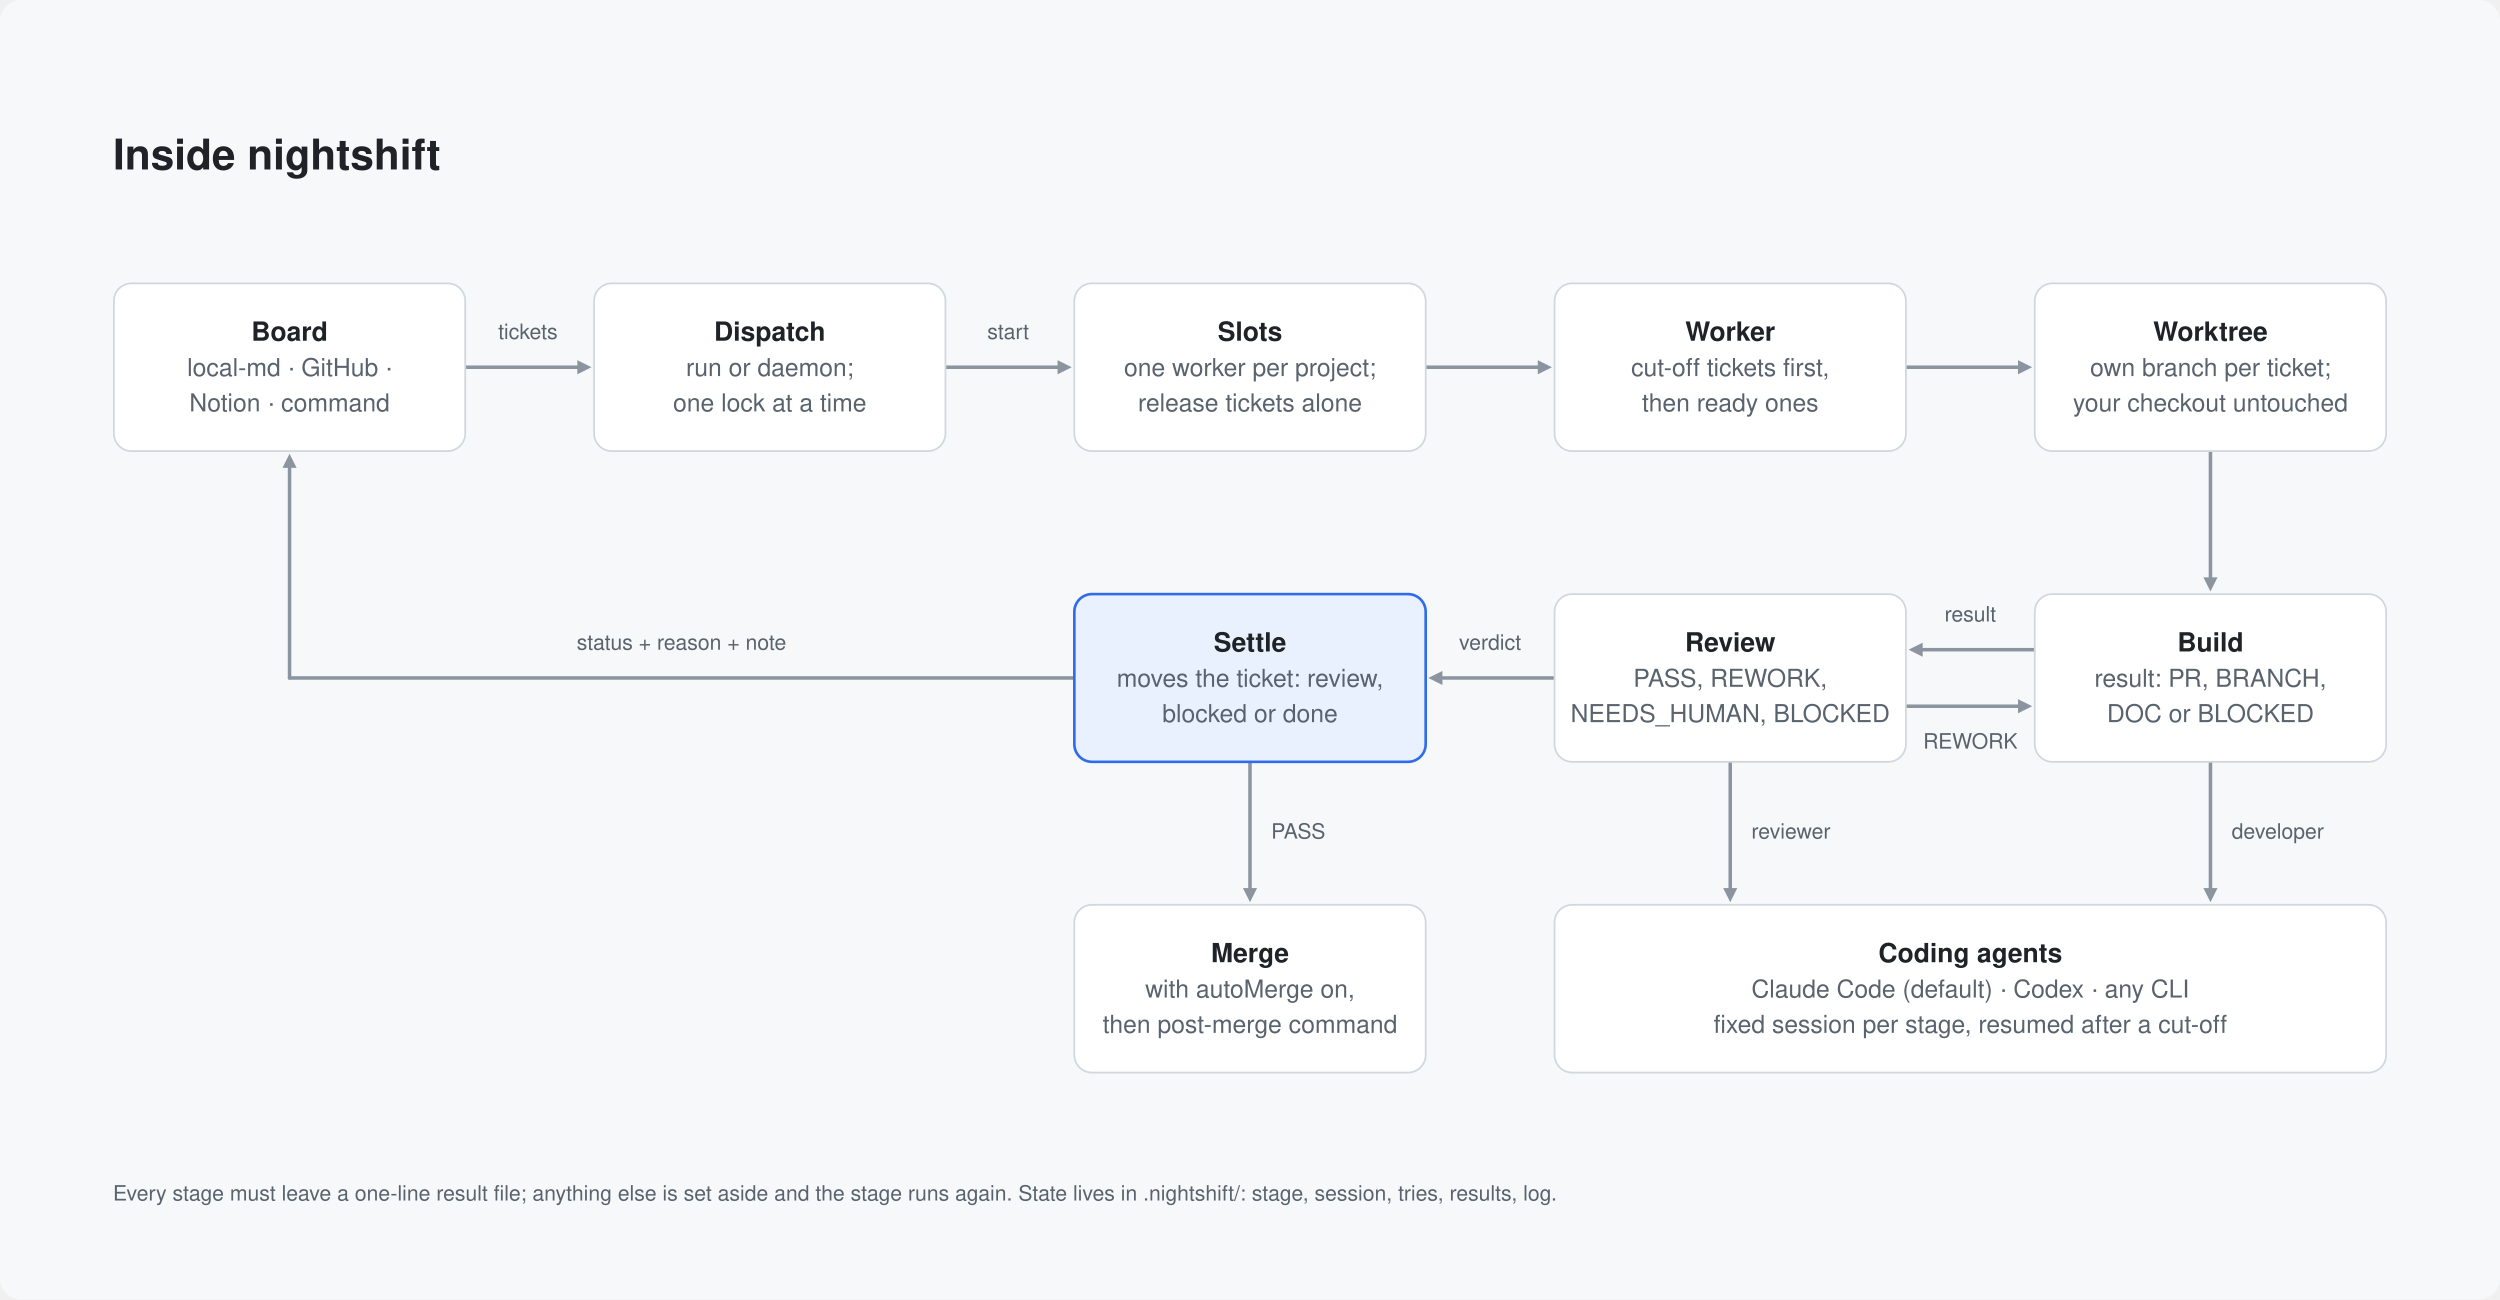
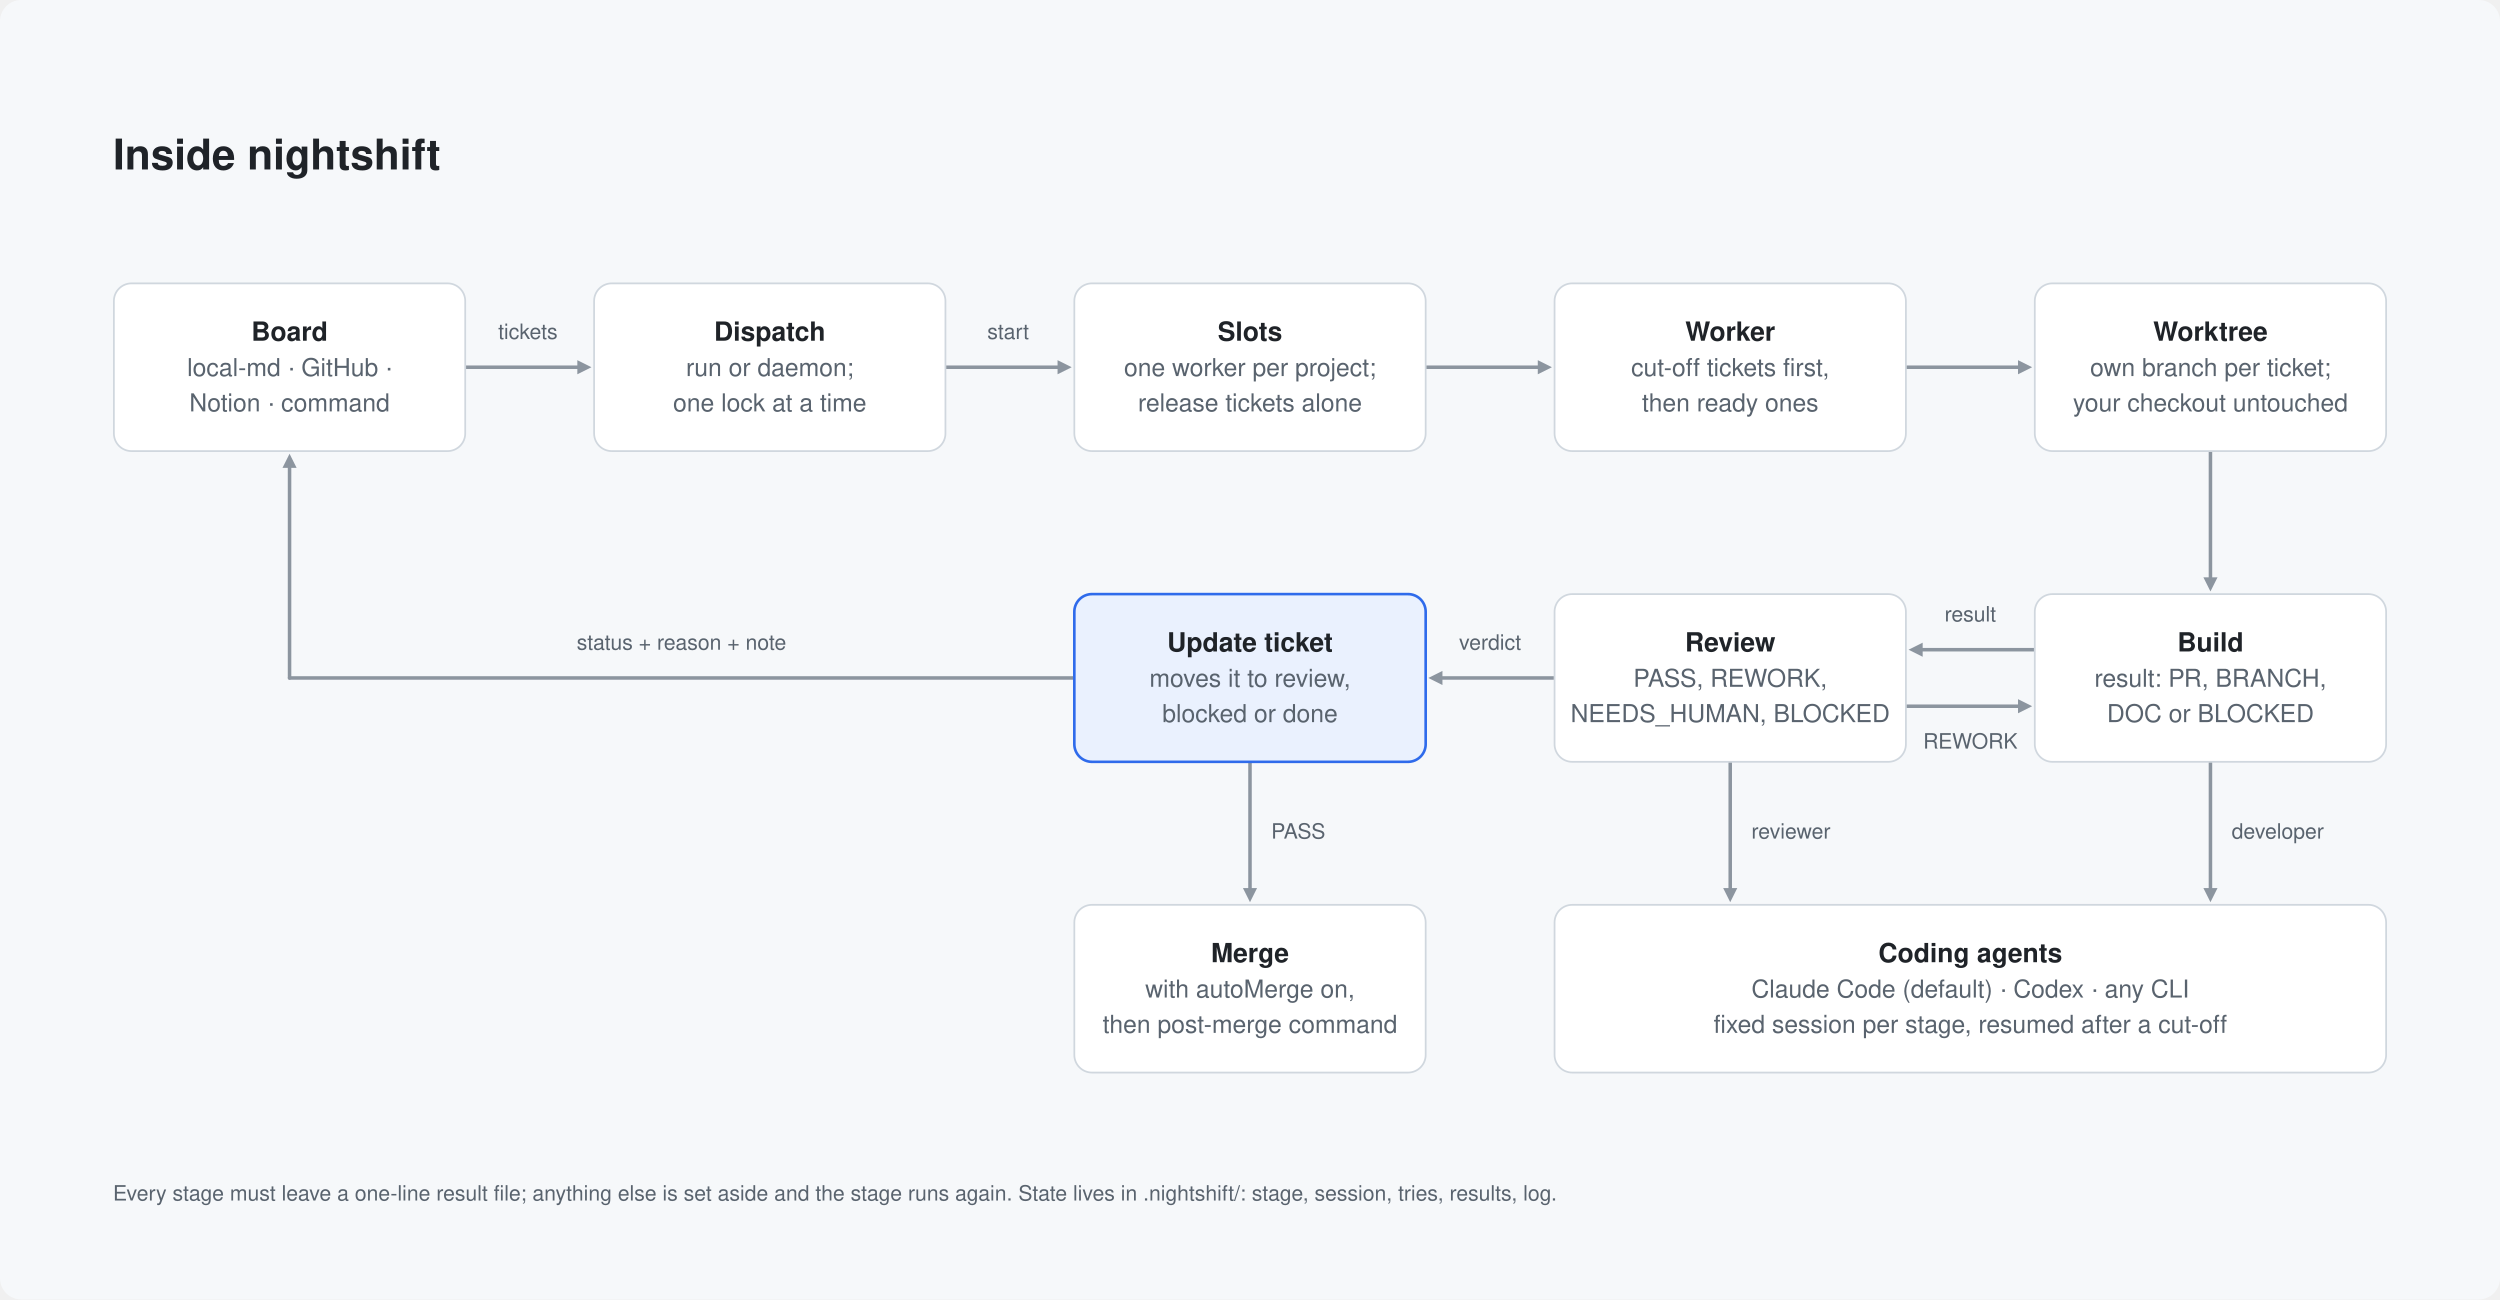
<svg xmlns="http://www.w3.org/2000/svg" width="1416" height="736" viewBox="0 0 1416 736" role="img" aria-label="Inside nightshift">
  <style>
.bg{fill:#f6f8fa} .card{fill:#ffffff;stroke:#d0d7de} .accent{fill:#eaf1fe;stroke:#2f6beb;stroke-width:1.5} .dashed{fill:#ffffff;stroke:#8c959f;stroke-dasharray:6 5}
.t{font-family:-apple-system, BlinkMacSystemFont, 'Segoe UI', 'Apple SD Gothic Neo', 'Noto Sans KR', Helvetica, Arial, sans-serif;fill:#1f2328} .m{fill:#59636e} .ln{stroke:#8c959f;stroke-width:2;fill:none;stroke-linecap:round} .hd{fill:#8c959f} .lb{font-family:-apple-system, BlinkMacSystemFont, 'Segoe UI', 'Apple SD Gothic Neo', 'Noto Sans KR', Helvetica, Arial, sans-serif;font-size:12px;fill:#59636e}
@media (prefers-color-scheme: dark){.bg{fill:#0d1117} .card,.dashed{fill:#161b22;stroke:#3d444d} .accent{fill:#0f2a5c;stroke:#4c8dff} .t{fill:#e6edf3} .m,.lb{fill:#9198a1} .ln{stroke:#6e7681} .hd{fill:#6e7681}}
</style>
  <defs>
    <marker id="h" orient="auto" markerWidth="5" markerHeight="5" refX="2" refY="2" overflow="visible">
      <path class="hd" d="M0 0 L4 2 L0 4 Z" />
    </marker>
  </defs>
  <rect class="bg" x="0" y="0" width="1416" height="736" rx="12" />
  <text class="t" x="64" y="96" font-size="24" font-weight="600">Inside nightshift</text>
  <path class="ln" d="M 264 208 L 331 208" marker-end="url(#h)" />
  <text class="lb" x="299" y="192" text-anchor="middle">tickets</text>
  <path class="ln" d="M 536 208 L 603 208" marker-end="url(#h)" />
  <text class="lb" x="571" y="192" text-anchor="middle">start</text>
  <path class="ln" d="M 808 208 L 875 208" marker-end="url(#h)" />
  <path class="ln" d="M 1080 208 L 1147 208" marker-end="url(#h)" />
  <path class="ln" d="M 1252 256 L 1252 331" marker-end="url(#h)" />
  <path class="ln" d="M 1152 368 L 1085 368" marker-end="url(#h)" />
  <text class="lb" x="1116" y="352" text-anchor="middle">result</text>
  <path class="ln" d="M 1080 400 L 1147 400" marker-end="url(#h)" />
  <text class="lb" x="1116" y="424" text-anchor="middle">REWORK</text>
  <path class="ln" d="M 880 384 L 813 384" marker-end="url(#h)" />
  <text class="lb" x="844" y="368" text-anchor="middle">verdict</text>
  <path class="ln" d="M 708 432 L 708 507" marker-end="url(#h)" />
  <text class="lb" x="720" y="475" text-anchor="start">PASS</text>
  <path class="ln" d="M 1252 432 L 1252 507" marker-end="url(#h)" />
  <text class="lb" x="1264" y="475" text-anchor="start">developer</text>
  <path class="ln" d="M 980 432 L 980 507" marker-end="url(#h)" />
  <text class="lb" x="992" y="475" text-anchor="start">reviewer</text>
  <path class="ln" d="M 608 384 L 164 384" />
  <path class="ln" d="M 164 384 L 164 261" marker-end="url(#h)" />
  <text class="lb" x="386" y="368" text-anchor="middle">status + reason + note</text>
  <rect class="card" x="64.5" y="160.5" width="199" height="95" rx="10" />
  <text class="t" x="164" y="193" font-size="15" text-anchor="middle" font-weight="600">Board</text>
  <text class="t m" x="164" y="213" font-size="14" text-anchor="middle">local-md · GitHub ·</text>
  <text class="t m" x="164" y="233" font-size="14" text-anchor="middle">Notion · command</text>
  <rect class="card" x="336.5" y="160.5" width="199" height="95" rx="10" />
  <text class="t" x="436" y="193" font-size="15" text-anchor="middle" font-weight="600">Dispatch</text>
  <text class="t m" x="436" y="213" font-size="14" text-anchor="middle">run or daemon;</text>
  <text class="t m" x="436" y="233" font-size="14" text-anchor="middle">one lock at a time</text>
  <rect class="card" x="608.5" y="160.5" width="199" height="95" rx="10" />
  <text class="t" x="708" y="193" font-size="15" text-anchor="middle" font-weight="600">Slots</text>
  <text class="t m" x="708" y="213" font-size="14" text-anchor="middle">one worker per project;</text>
  <text class="t m" x="708" y="233" font-size="14" text-anchor="middle">release tickets alone</text>
  <rect class="card" x="880.5" y="160.5" width="199" height="95" rx="10" />
  <text class="t" x="980" y="193" font-size="15" text-anchor="middle" font-weight="600">Worker</text>
  <text class="t m" x="980" y="213" font-size="14" text-anchor="middle">cut-off tickets first,</text>
  <text class="t m" x="980" y="233" font-size="14" text-anchor="middle">then ready ones</text>
  <rect class="card" x="1152.5" y="160.5" width="199" height="95" rx="10" />
  <text class="t" x="1252" y="193" font-size="15" text-anchor="middle" font-weight="600">Worktree</text>
  <text class="t m" x="1252" y="213" font-size="14" text-anchor="middle">own branch per ticket;</text>
  <text class="t m" x="1252" y="233" font-size="14" text-anchor="middle">your checkout untouched</text>
  <rect class="card" x="1152.5" y="336.5" width="199" height="95" rx="10" />
  <text class="t" x="1252" y="369" font-size="15" text-anchor="middle" font-weight="600">Build</text>
  <text class="t m" x="1252" y="389" font-size="14" text-anchor="middle">result: PR, BRANCH,</text>
  <text class="t m" x="1252" y="409" font-size="14" text-anchor="middle">DOC or BLOCKED</text>
  <rect class="card" x="880.5" y="336.5" width="199" height="95" rx="10" />
  <text class="t" x="980" y="369" font-size="15" text-anchor="middle" font-weight="600">Review</text>
  <text class="t m" x="980" y="389" font-size="14" text-anchor="middle">PASS, REWORK,</text>
  <text class="t m" x="980" y="409" font-size="14" text-anchor="middle">NEEDS_HUMAN, BLOCKED</text>
  <rect class="accent" x="608.5" y="336.5" width="199" height="95" rx="10" />
-   <text class="t" x="708" y="369" font-size="15" text-anchor="middle" font-weight="600">Settle</text>
-   <text class="t m" x="708" y="389" font-size="14" text-anchor="middle">moves the ticket: review,</text>
+   <text class="t" x="708" y="369" font-size="15" text-anchor="middle" font-weight="600">Update ticket</text>
+   <text class="t m" x="708" y="389" font-size="14" text-anchor="middle">moves it to review,</text>
  <text class="t m" x="708" y="409" font-size="14" text-anchor="middle">blocked or done</text>
  <rect class="card" x="608.5" y="512.5" width="199" height="95" rx="10" />
  <text class="t" x="708" y="545" font-size="15" text-anchor="middle" font-weight="600">Merge</text>
  <text class="t m" x="708" y="565" font-size="14" text-anchor="middle">with autoMerge on,</text>
  <text class="t m" x="708" y="585" font-size="14" text-anchor="middle">then post-merge command</text>
  <rect class="card" x="880.5" y="512.5" width="471" height="95" rx="10" />
  <text class="t" x="1116" y="545" font-size="15" text-anchor="middle" font-weight="600">Coding agents</text>
  <text class="t m" x="1116" y="565" font-size="14" text-anchor="middle">Claude Code (default) · Codex · any CLI</text>
  <text class="t m" x="1116" y="585" font-size="14" text-anchor="middle">fixed session per stage, resumed after a cut-off</text>
  <text class="lb" x="64" y="680" font-size="13">Every stage must leave a one-line result file; anything else is set aside and the stage runs again. State lives in .nightshift/: stage, session, tries, results, log.</text>
</svg>
